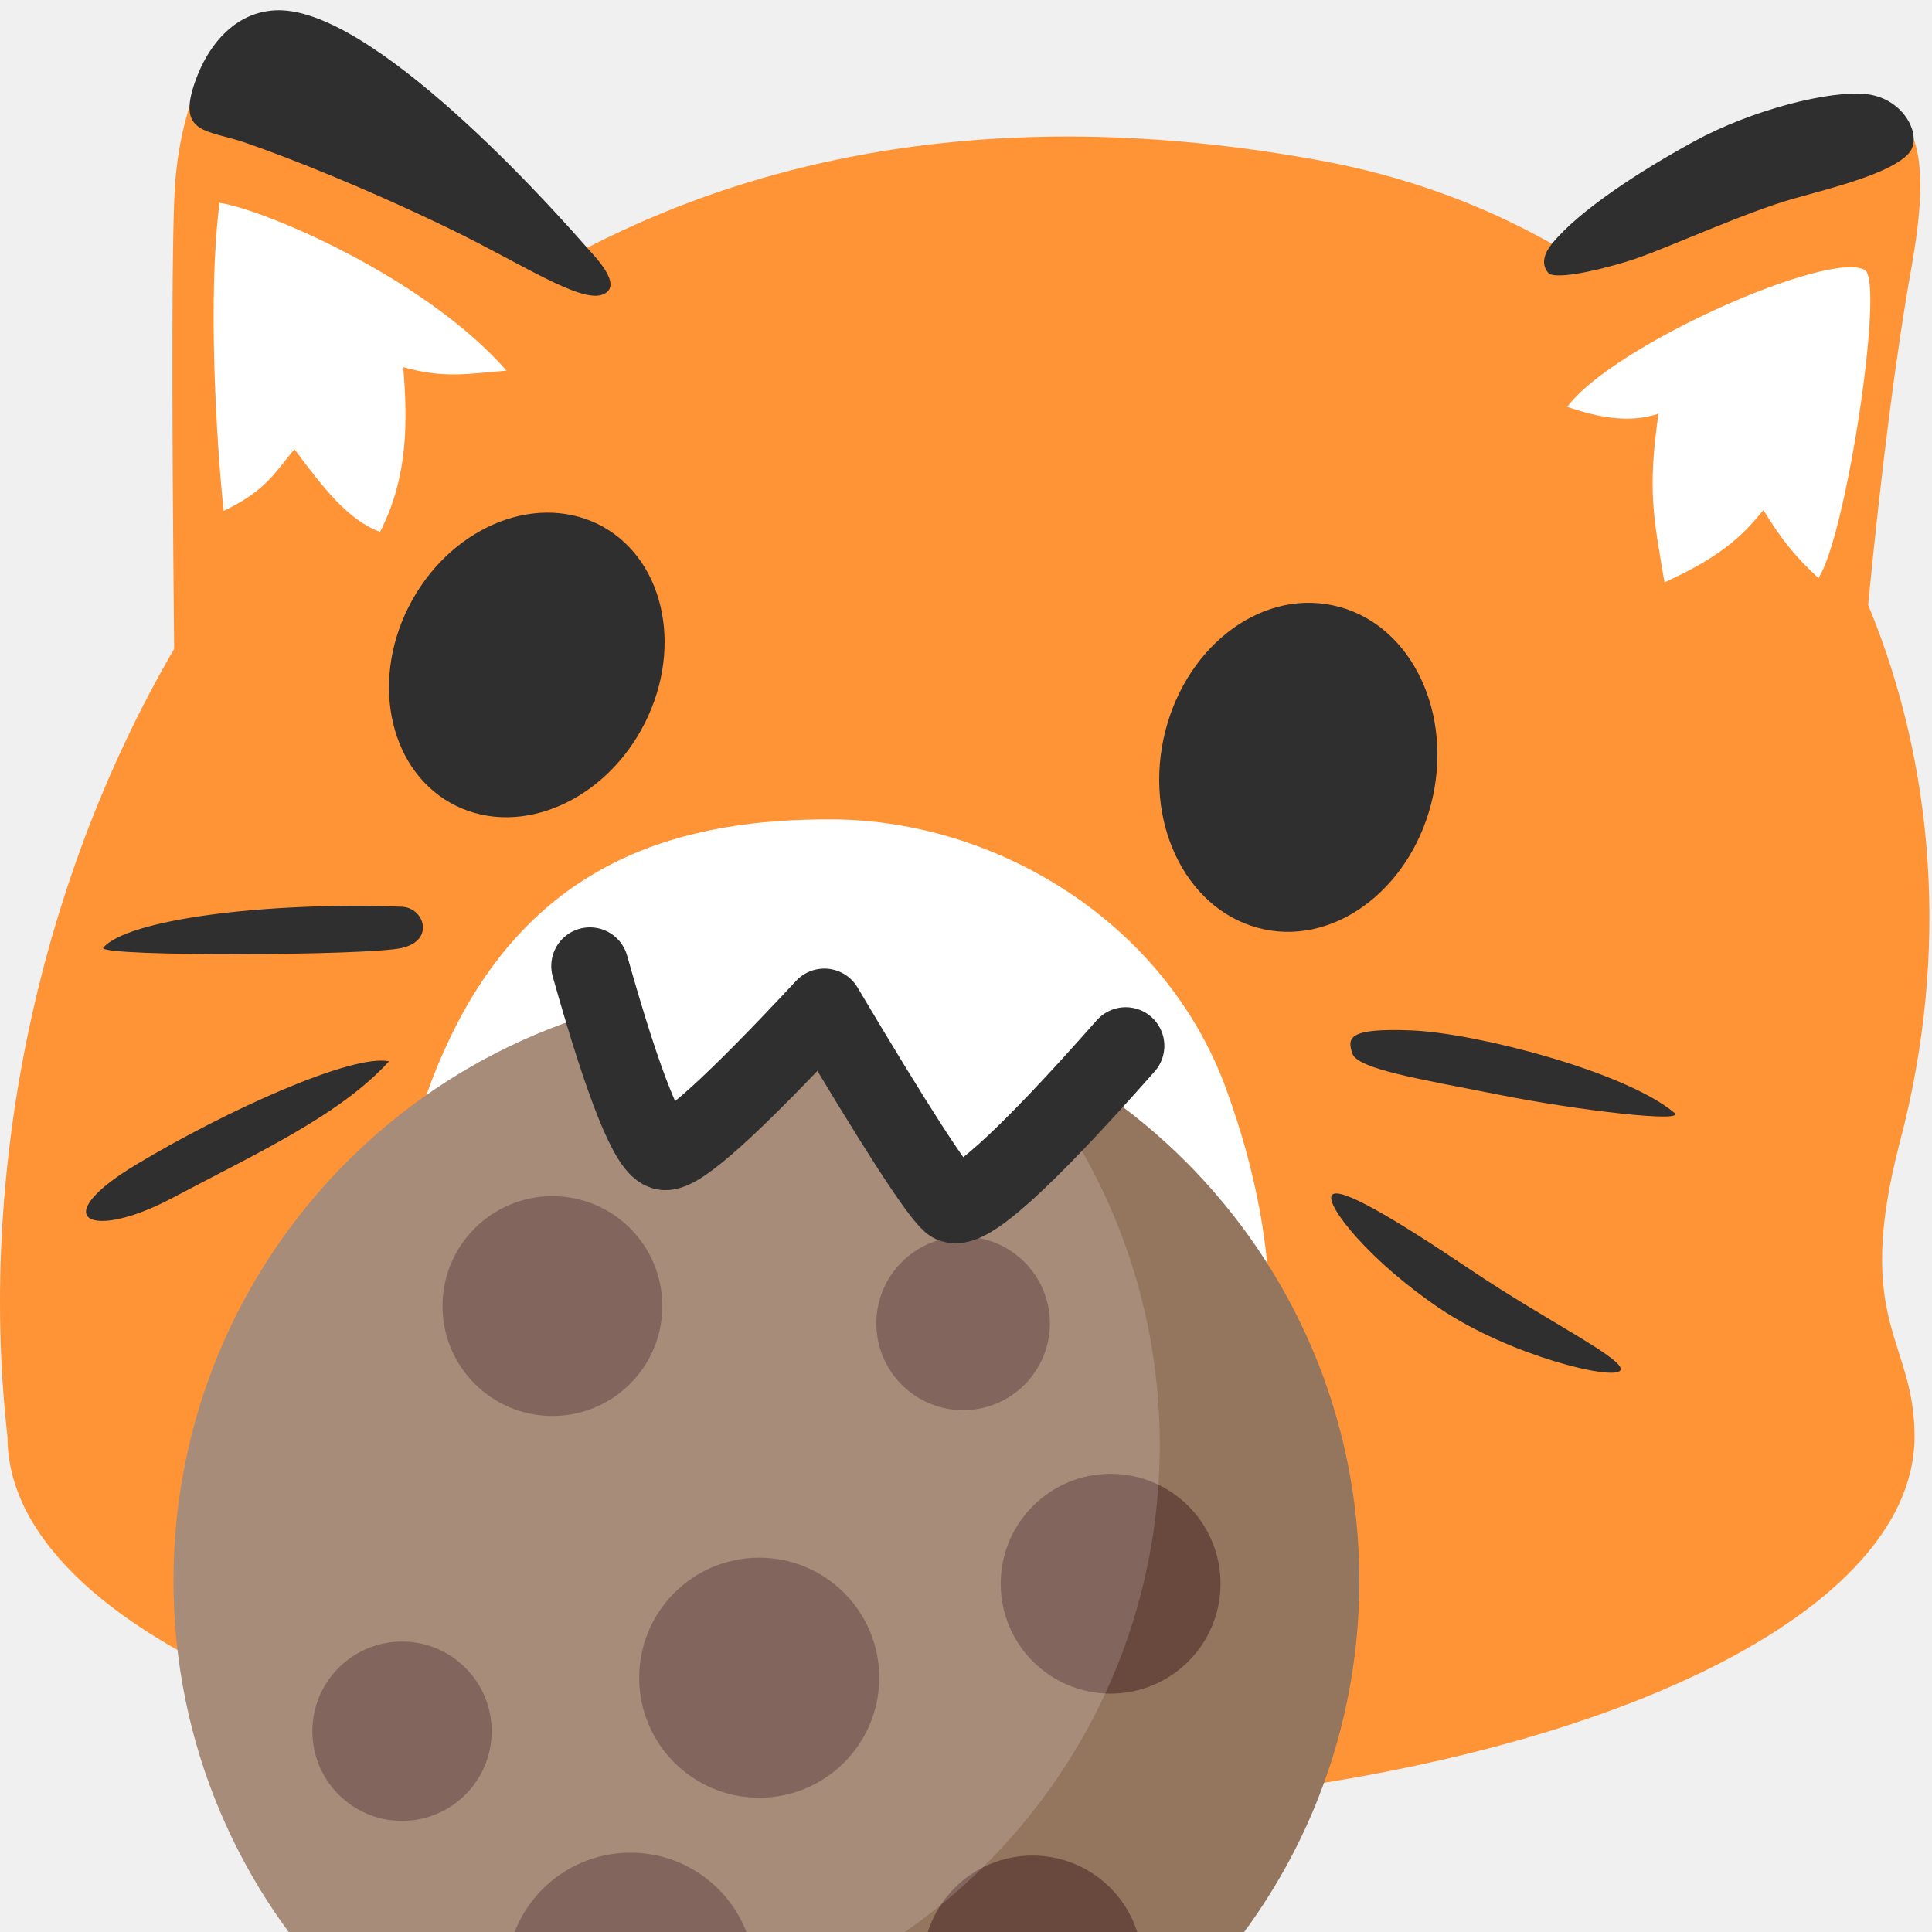
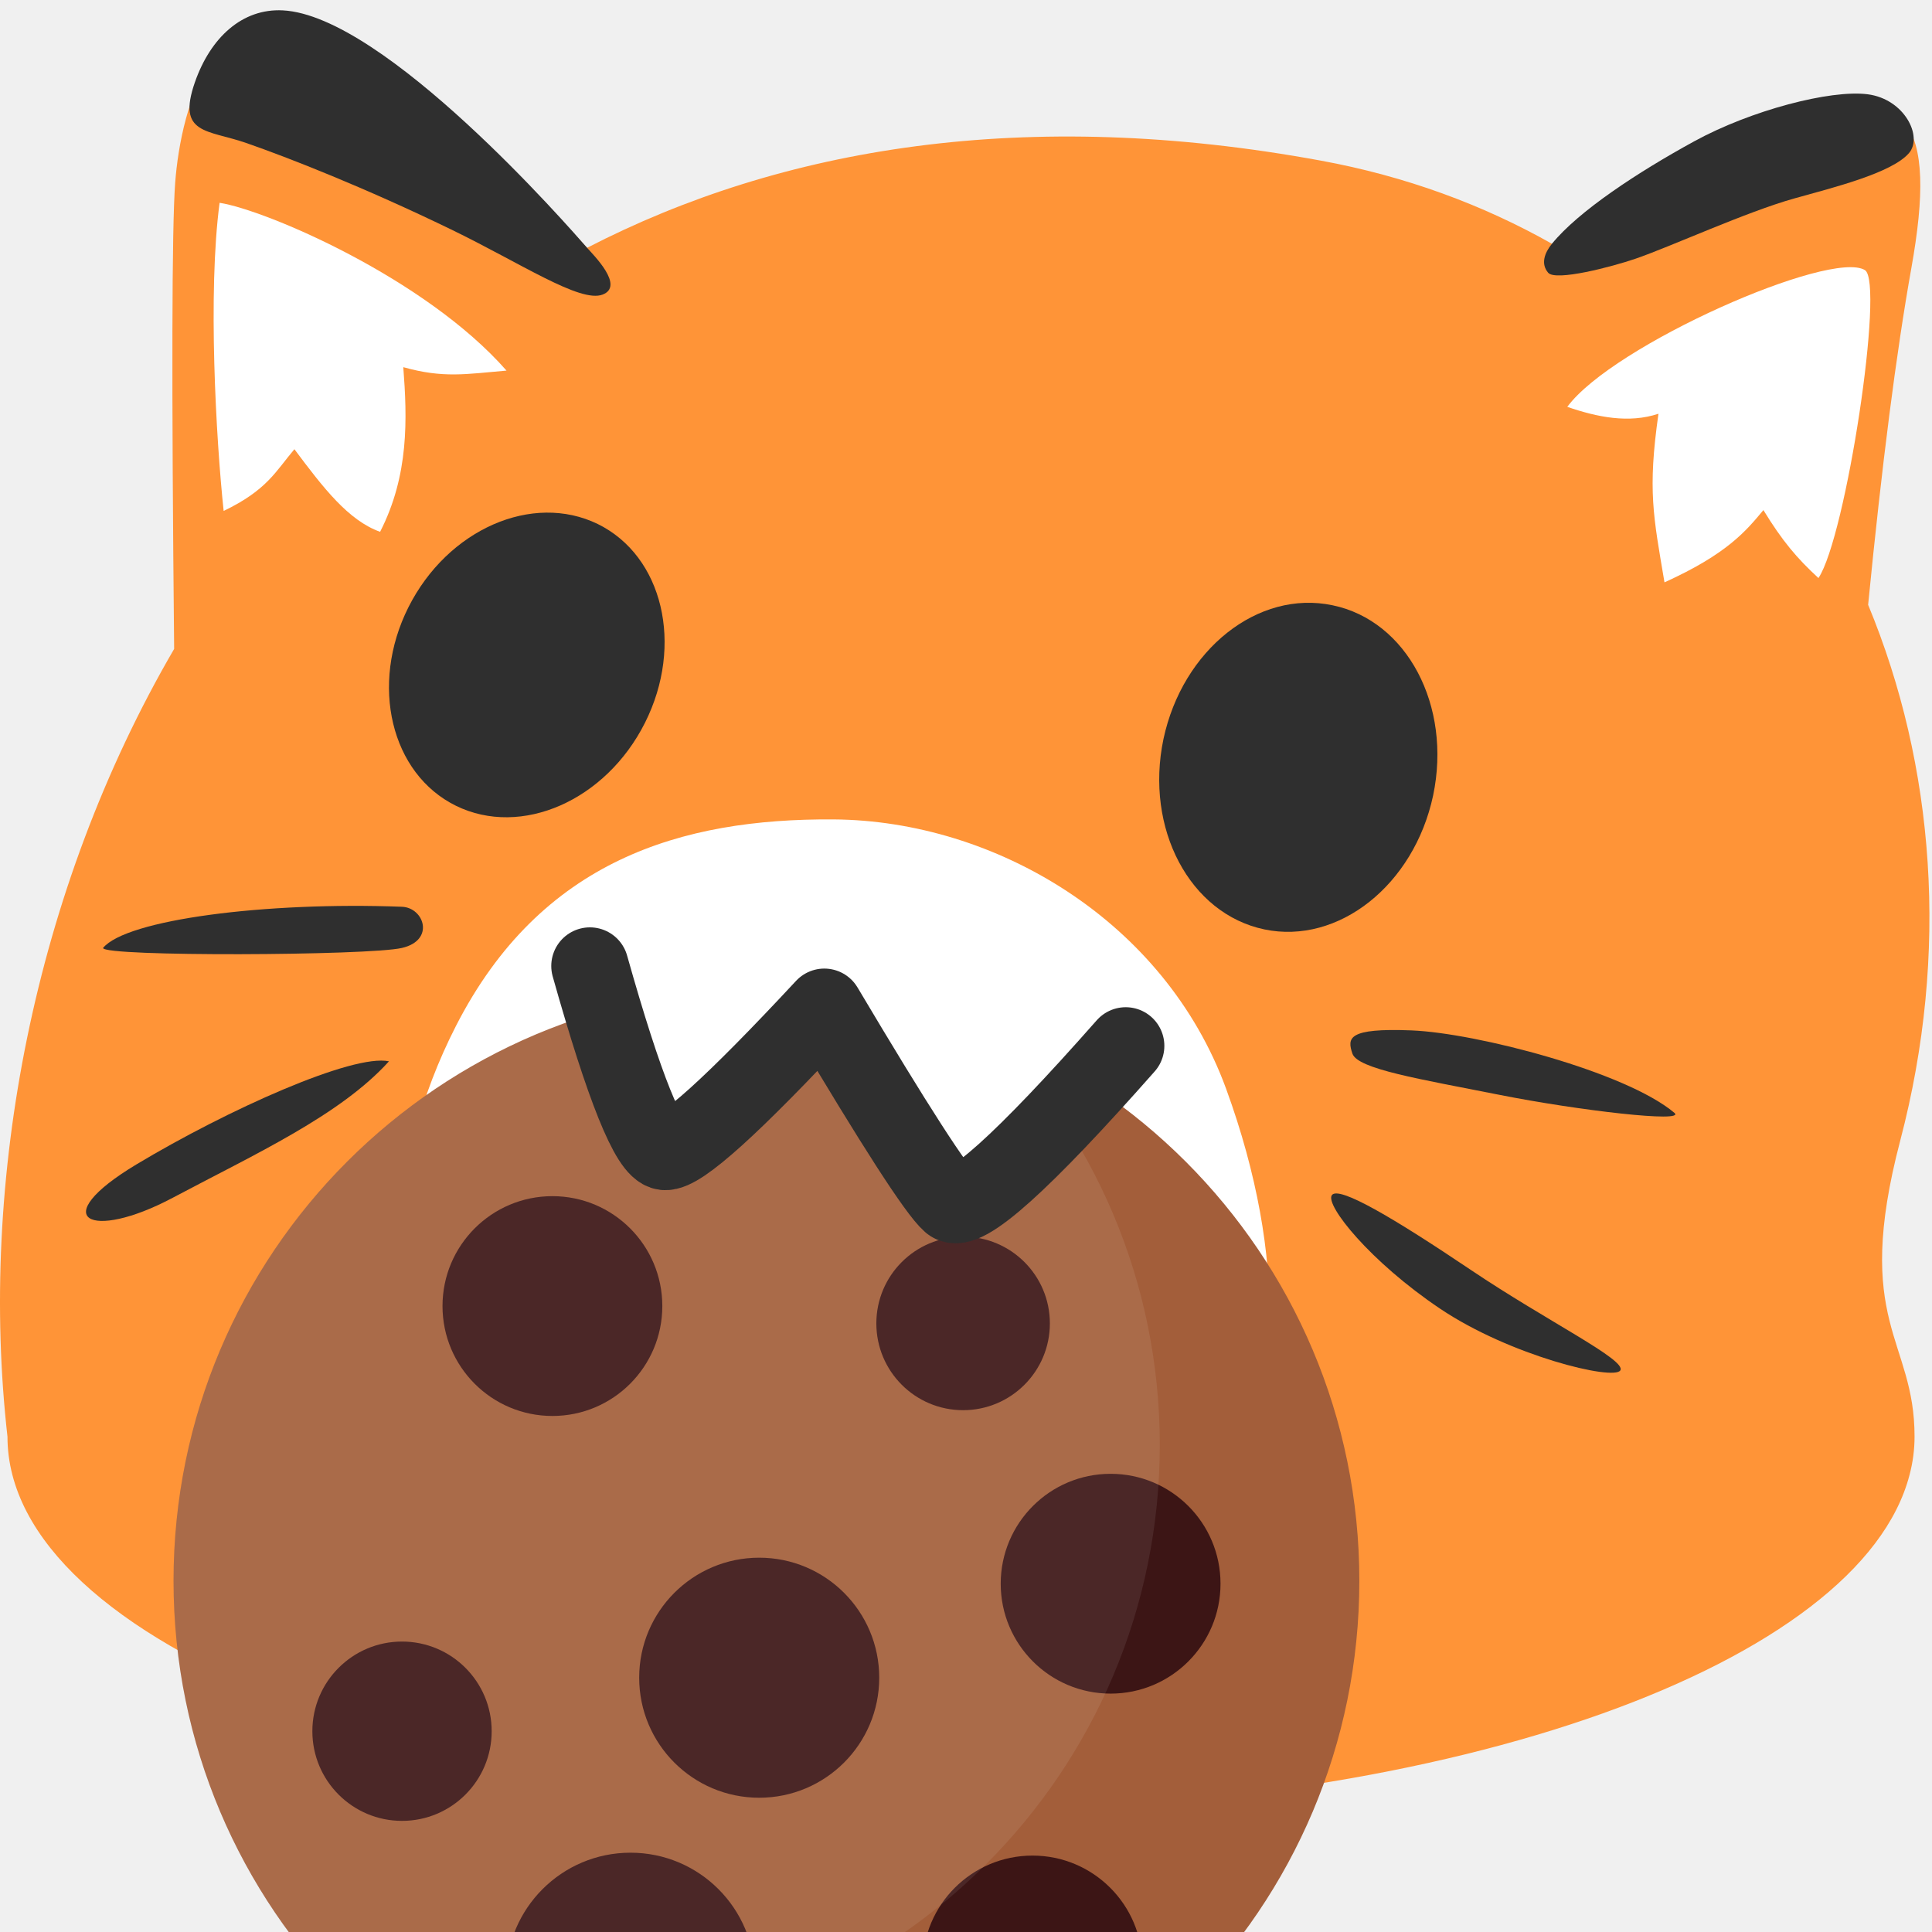
<svg xmlns="http://www.w3.org/2000/svg" width="128px" height="128px" viewBox="0 0 750 750" style="shape-rendering: geometricPrecision">
  <g id="foxcat-cookie-nom">
    <g id="foxcatblob" transform="translate(0,8.508816)" fill="none">
      <g id="Body">
        <path id="body" fill="#ff9437" d="M227.907,87.691 C303.535,48.64 398.331,32.785 512.805,53.856 C545.561,59.865 575.596,70.937 602.463,86.121 C630.355,64.247 659.534,48.037 690,37.491 C742,19.491 752,39.491 742,95.491 C736.144,128.284 730.546,171.877 725.204,226.273 C751.04,288.613 756.818,361.338 737.696,434.165 C718.989,505.308 743.284,511.074 743.226,549.205 C743.226,554.207 742.578,559.15 741.284,564.034 C722.342,637.236 564.748,694.491 373.093,694.491 C168.614,694.491 2.902,629.41 2.902,549.205 C-8.3,450.296 12.857,337.343 67.602,243.405 C66.574,140.127 66.707,79.822 68,62.491 C70.162,33.524 84,-23.509 137,10.491 C169.904,31.599 200.206,57.333 227.907,87.691 Z" />
        <path id="stomach-floof" fill="white" d="m 130.764,508.453 c 14.299,6.367 21.31,11.98 32.57,26.136 -13.297,-33.305 -14.393,-89.969 13.681,-144.854 32.913,-64.345 87.574,-80.551 146.506,-80.15 62.914,0.428 128.613,39.441 152.426,104.493 24.409,66.679 20.551,124.35 -0.489,142.28 21.226,-5.446 25.183,-7.569 38.938,-8.014 2.894,46.543 -29.825,116.329 -52.21,141.991 -6.785,7.779 -78.321,14.257 -134.308,10.153 -55.987,-4.103 -156.123,-20.307 -161.521,-30.73 -27.187,-52.497 -31.142,-104.123 -35.594,-161.305 z" />
        <path id="ear-floof-right" fill="white" d="m 86.821,189.842 c -2.952,-27.83 -6.196,-84.866 -1.572,-119.62 17.738,2.73 79.763,29.115 111.38,65.136 -15.75,1.353 -24.507,3.039 -40.071,-1.336 1.527,19.895 2.275,41.883 -9.003,63.919 -12.299,-4.394 -22.025,-17.019 -33.268,-32.068 -7.346,8.682 -10.584,15.833 -27.467,23.969 z" />
        <path id="ear-floof-left" fill="white" d="m 608.417,149.437 c 17.698,-24.043 102.243,-61.188 115.539,-53.095 7.68,4.675 -7.346,103.518 -18.032,119.546 -8.348,-7.68 -14.025,-14.359 -21.371,-26.38 -6.679,8.014 -14.025,17.03 -38.402,28.05 -4.341,-25.712 -6.578,-35.686 -2.337,-65.45 -11.539,3.824 -23.709,1.336 -35.396,-2.671 z" />
        <path id="ear-contour-right" fill="#2f2f2f" d="m 75.639,23.485 c -7.058,20.313 4.963,18.308 19.906,23.5 16.509,5.736 45.949,17.284 79.498,33.544 27.215,13.19 50.146,28.648 58.873,25.324 8.727,-3.324 -3.66,-15.471 -6.01,-18.162 C 220.881,79.646 149.297,-2.467 109.773,-4.484 94.005,-5.288 81.681,6.097 75.639,23.485 Z" />
        <path id="ear-contour-left" fill="#2f2f2f" d="m 600.991,97.362 c 2.929,3.431 24.868,-2.333 33.884,-5.427 13.65,-4.683 43.157,-18.233 61.621,-23.394 15.205,-4.25 37.864,-9.849 44.556,-17.605 5.516,-6.394 -1.717,-21.053 -16.119,-22.859 -14.402,-1.805 -45.166,6.196 -67.21,18.255 -22.043,12.059 -44.972,27.148 -55.26,39.789 -2.905,3.569 -4.401,7.81 -1.472,11.241 z" />
      </g>
      <g id="eyes" transform="translate(33,190.4912)">
        <path id="left-eye" d="m 523.331,109.834 c -7.4,34.708 -36.728,57.983 -65.513,51.959 -28.989,-6.093 -46.436,-39.157 -39.172,-73.865 7.4,-34.776 36.728,-58.051 65.649,-51.959 28.853,5.956 46.368,38.952 39.036,73.865 z" style="fill:#2f2f2f" />
        <path id="right-eye" d="M 125.552,36.727 C 140.801,6.428 173.708,-7.921 199.056,4.426 224.338,16.839 232.565,51.342 217.382,81.574 202.2,111.806 169.36,126.222 144.012,113.809 118.73,101.395 110.437,66.825 125.552,36.727 Z" style="fill:#2f2f2f" />
      </g>
      <g id="whiskers" transform="translate(33,190.4912)">
        <g transform="translate(0.391648,152.6595)" style="fill:#2f2f2f">
          <path id="Right-bottom-wisker" d="m 483.608,112.341 c 2.536,-3.92 24.188,8.94 54,29 29.812,20.06 60.606,34.972 58,39 -2.606,4.028 -42.805,-5.701 -70,-24 -27.195,-18.299 -44.536,-40.08 -42,-44 z" />
          <path id="Right-top-wisker" d="m 491.608,57.341 c -2,-6 -2,-10 23,-9 25,1 83,16 102,32 4.699,3.957 -37.129,-0.875 -68,-7 -30.871,-6.125 -55,-10 -57,-16 z" />
          <path id="Left-bottom-wisker" d="m 117.608,60.341 c -19,21 -52,36 -84,53 -32,17 -49.439,8.263 -14,-13 35.439,-21.263 84,-43 98,-40 z" />
          <path id="Left-top-wisker" d="M 122.608,0.341 C 69.608,-1.659 15.608,5.341 6.608,16.341 c 0,3.438 103,3 116,0 13,-3 8.636,-15.674 0,-16 z" />
        </g>
      </g>
      <g id="cookie">
        <clipPath id="cookie-clip">
          <path d="m 224.283,375.606 c 16.213,2.702 11.735,65.528 37.155,65.528 25.42,0 46.557,-48.701 59.448,-49.315 14.187,-0.676 32.544,68.886 52.017,69.582 18.915,0.676 54.673,-61.486 77.688,-56.071 22.969,5.404 209.421,283.056 97.955,367.499 C 437.081,857.274 137.137,991.033 72.959,833.629 8.782,676.226 9.458,491.125 109.439,433.366 c 99.981,-57.76 97.544,-60.643 114.844,-57.76 z" />
        </clipPath>
        <clipPath id="cookie-shade-clip">
          <circle cx="297.53" cy="605.165" r="230.165" />
        </clipPath>
        <g clip-path="url(#cookie-clip)">
-           <circle fill="#94755e" cx="297.53" cy="605.165" r="230.165" />
-           <circle fill="#69483e" cx="373.877" cy="505.24" r="33.683" />
-           <circle fill="#69483e" cx="431.138" cy="606.287" r="42.665" />
-           <circle fill="#69483e" cx="400.823" cy="754.491" r="42.665" />
-           <circle fill="#69483e" cx="294.723" cy="642.777" r="46.594" />
-           <circle fill="#69483e" cx="156.063" cy="663.548" r="34.805" />
-           <circle fill="#69483e" cx="244.76" cy="758.982" r="48.278" />
-           <circle fill="#69483e" cx="214.446" cy="498.503" r="42.665" />
-           <circle style="opacity:0.167;mix-blend-mode:lighten;fill:#ffffff;" r="230.165" cy="552.395" cx="220.06" clip-path="url(#cookie-shade-clip)" />
+           <circle fill="#a35e3a" cx="297.53" cy="605.165" r="230.165" />
+           <circle fill="#3c1515" cx="373.877" cy="505.24" r="33.683" />
+           <circle fill="#3c1515" cx="431.138" cy="606.287" r="42.665" />
+           <circle fill="#3c1515" cx="400.823" cy="754.491" r="42.665" />
+           <circle fill="#3c1515" cx="294.723" cy="642.777" r="46.594" />
+           <circle fill="#3c1515" cx="156.063" cy="663.548" r="34.805" />
+           <circle fill="#3c1515" cx="244.76" cy="758.982" r="48.278" />
+           <circle fill="#3c1515" cx="214.446" cy="498.503" r="42.665" />
+           <circle style="opacity:0.08;mix-blend-mode:lighten;fill:#ffffff;" r="230.165" cy="552.395" cx="220.06" clip-path="url(#cookie-shade-clip)" />
        </g>
      </g>
      <g id="mouth" transform="translate(33,190.4912)">
        <path d="m 196,176 c 13.333,47.333 23,71.333 29,72 6,0.667 26.667,-18 62,-56 27.333,46 43.667,71.333 49,76 5.333,4.667 28,-15.667 68,-61" style="stroke:#2f2f2f;stroke-width:30;stroke-linecap:round;stroke-linejoin:round" />
      </g>
    </g>
  </g>
</svg>
